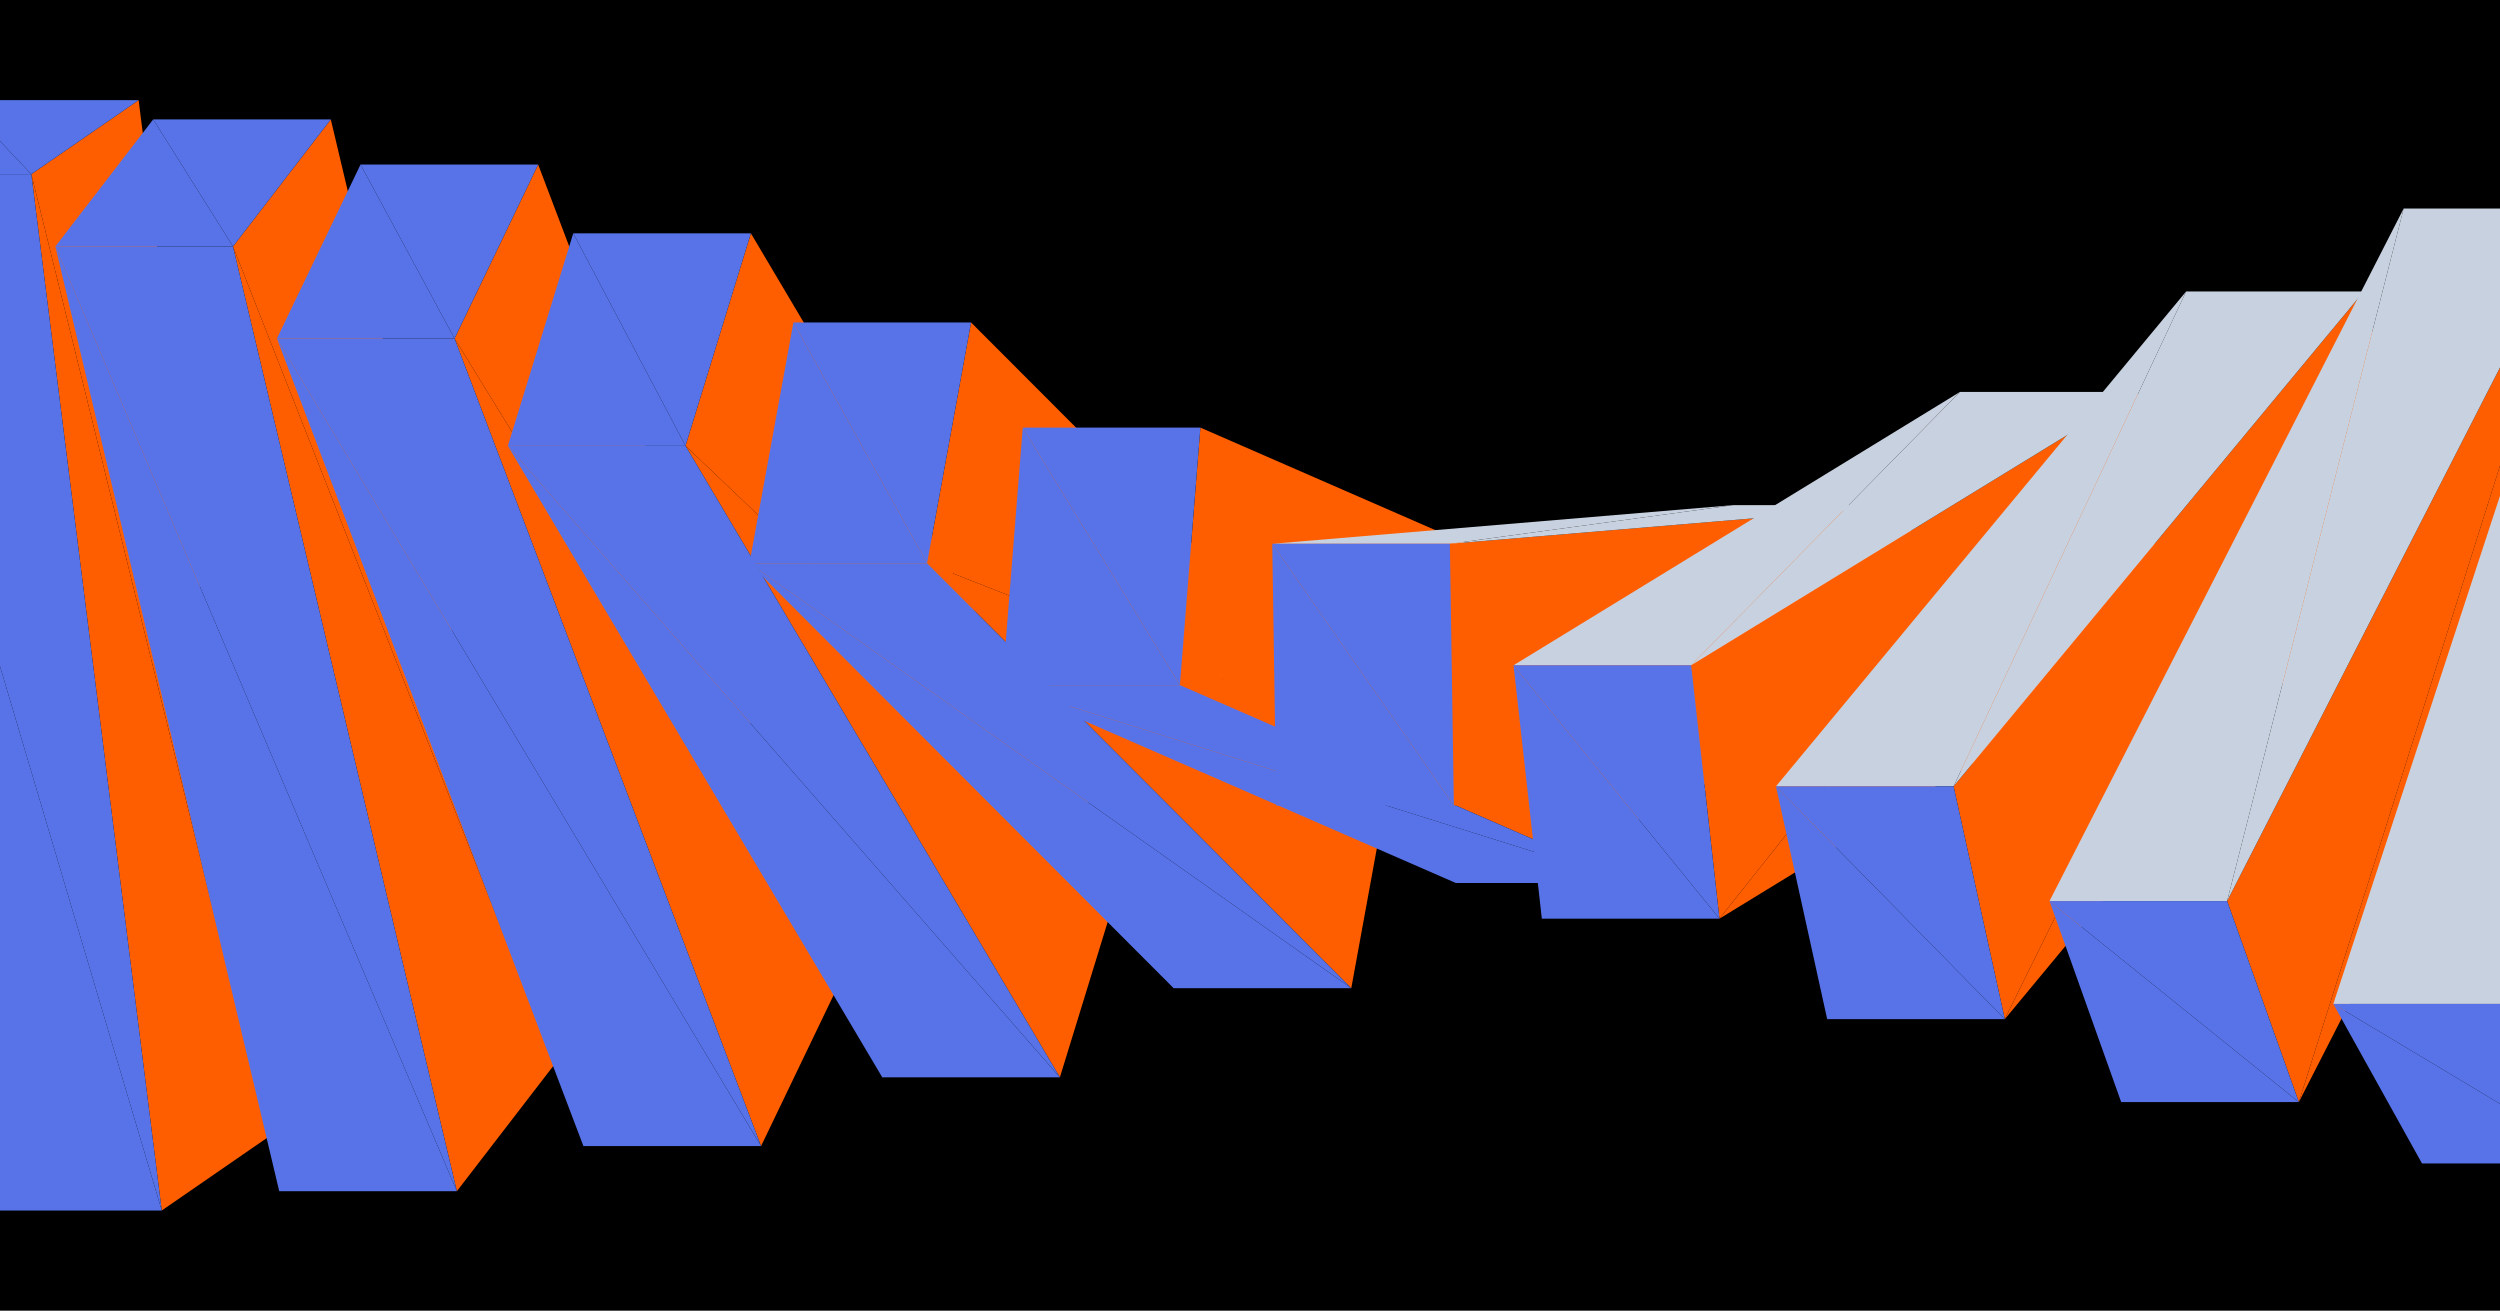
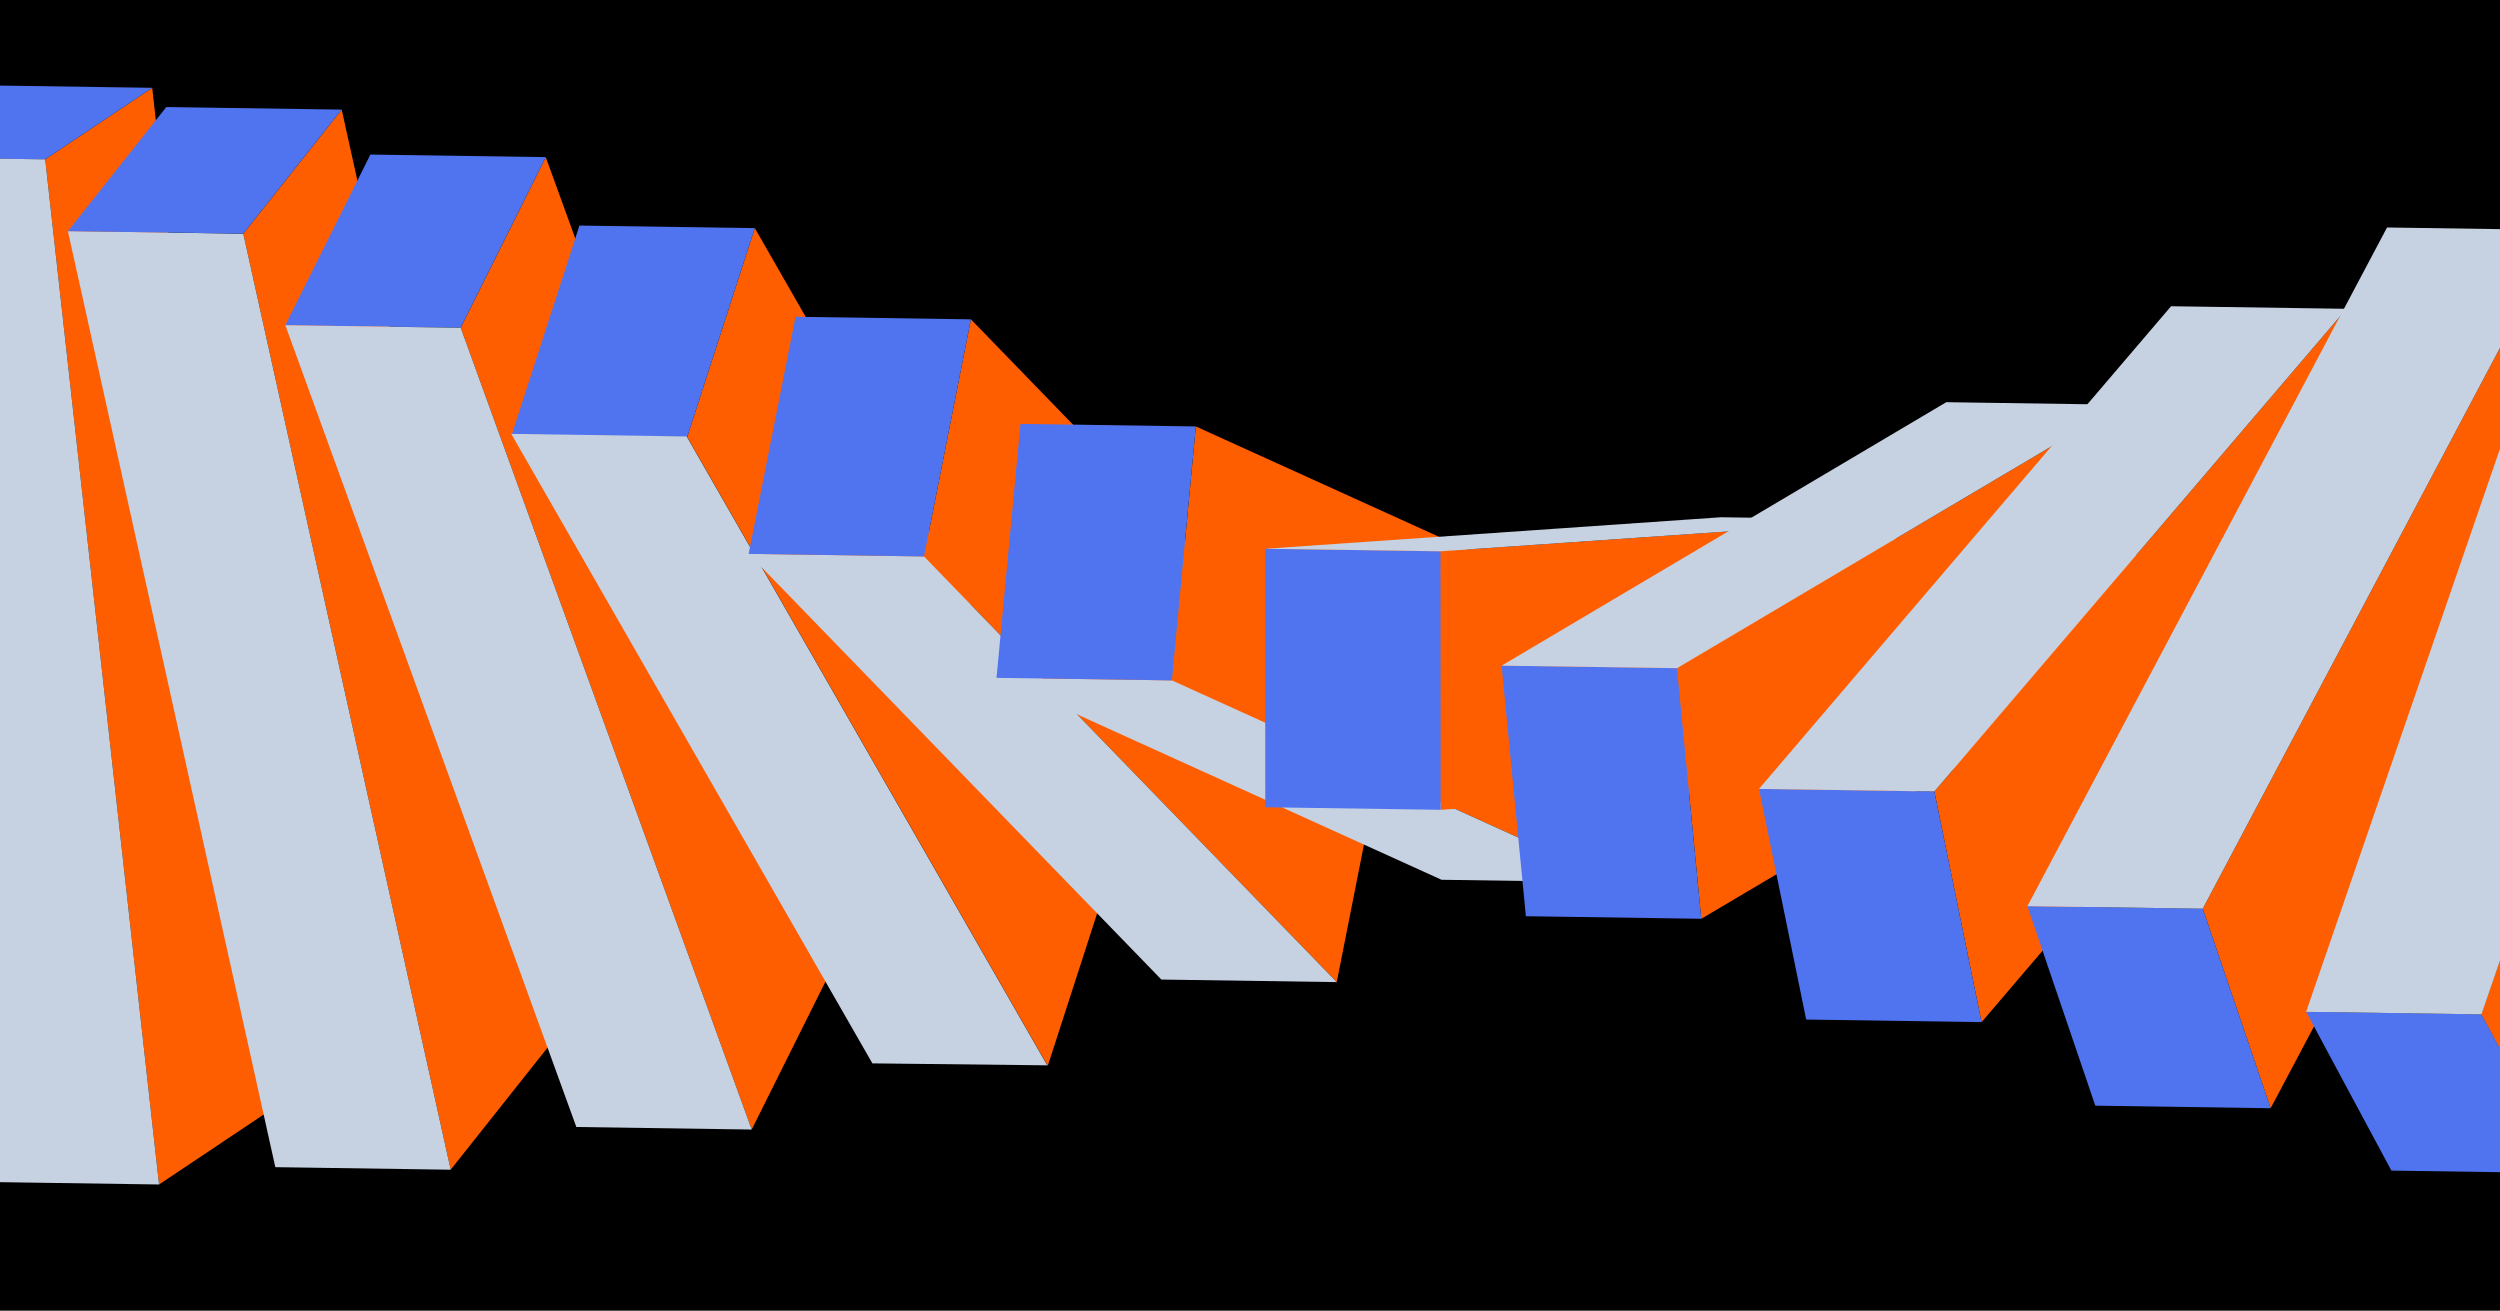
- <svg xmlns="http://www.w3.org/2000/svg" width="1030" height="540" viewBox="0 0 1030 540" fill="none">
-   <g clip-path="url(#clip0_1_41)">
-     <rect width="1030" height="540" fill="black" />
-     <path d="M12.909 71.755L66.642 498.731L110.848 468.229L12.909 71.755Z" fill="#FF5E00" />
-     <path d="M57.114 41.253L12.909 71.755L110.848 468.229L57.114 41.253Z" fill="#FF5E00" />
-     <path d="M-60.275 71.755L-6.541 498.731L66.642 498.731L-60.275 71.755Z" fill="#5773E7" />
-     <path d="M57.114 41.253L-16.07 41.253L12.909 71.755L57.114 41.253Z" fill="#5773E7" />
-     <path d="M-16.07 41.253L-60.275 71.755L12.908 71.755L-16.07 41.253Z" fill="#5773E7" />
-     <path d="M12.908 71.755L-60.275 71.755L66.642 498.731L12.908 71.755Z" fill="#5773E7" />
-     <path d="M95.994 101.556L188.226 490.783L228.523 438.428L95.994 101.556Z" fill="#FF5E00" />
-     <path d="M22.811 101.556L115.043 490.783L188.226 490.783L22.811 101.556Z" fill="#5773E7" />
-     <path d="M136.291 49.201L95.994 101.557L228.523 438.428L136.291 49.201Z" fill="#FF5E00" />
-     <path d="M95.994 101.556L22.811 101.556L188.226 490.783L95.994 101.556Z" fill="#5773E7" />
-     <path d="M136.291 49.201L63.108 49.201L95.994 101.557L136.291 49.201Z" fill="#5773E7" />
-     <path d="M63.108 49.201L22.811 101.557L95.994 101.557L63.108 49.201Z" fill="#5773E7" />
-     <path d="M187.274 139.477L313.558 472.193L348.004 400.507L187.274 139.477Z" fill="#FF5E00" />
-     <path d="M221.72 67.791L187.274 139.477L348.004 400.507L221.72 67.791Z" fill="#FF5E00" />
-     <path d="M221.72 67.791L148.537 67.791L187.274 139.477L221.72 67.791Z" fill="#5773E7" />
-     <path d="M148.537 67.791L114.091 139.477L187.274 139.477L148.537 67.791Z" fill="#5773E7" />
-     <path d="M114.091 139.477L240.375 472.193L313.558 472.193L114.091 139.477Z" fill="#5773E7" />
-     <path d="M187.274 139.477L114.091 139.477L313.558 472.193L187.274 139.477Z" fill="#5773E7" />
-     <path d="M282.428 183.689L436.676 443.854L463.612 356.295L282.428 183.689Z" fill="#FF5E00" />
-     <path d="M309.363 96.129L282.428 183.689L463.611 356.294L309.363 96.129Z" fill="#FF5E00" />
-     <path d="M309.363 96.129L236.179 96.129L282.428 183.689L309.363 96.129Z" fill="#5773E7" />
-     <path d="M236.179 96.129L209.244 183.689L282.427 183.689L236.179 96.129Z" fill="#5773E7" />
-     <path d="M209.244 183.689L363.493 443.854L436.677 443.854L209.244 183.689Z" fill="#5773E7" />
-     <path d="M282.428 183.689L209.244 183.689L436.677 443.854L282.428 183.689Z" fill="#5773E7" />
-     <path d="M308.765 232.062L483.543 407.135L556.726 407.135L308.765 232.062Z" fill="#5773E7" />
-     <path d="M381.949 232.062L556.727 407.135L574.852 307.922L381.949 232.062Z" fill="#FF5E00" />
-     <path d="M400.074 132.849L381.949 232.062L574.852 307.922L400.074 132.849Z" fill="#FF5E00" />
-     <path d="M381.949 232.062L308.765 232.062L556.726 407.135L381.949 232.062Z" fill="#5773E7" />
-     <path d="M400.074 132.849L326.89 132.849L381.948 232.062L400.074 132.849Z" fill="#5773E7" />
-     <path d="M326.891 132.849L308.765 232.062L381.949 232.062L326.891 132.849Z" fill="#5773E7" />
-     <path d="M412.936 282.263L599.817 363.805L673.001 363.805L412.936 282.263Z" fill="#5773E7" />
-     <path d="M486.119 282.263L673.001 363.805L681.443 257.721L486.119 282.263Z" fill="#FF5E00" />
-     <path d="M494.561 176.179L486.119 282.263L681.443 257.721L494.561 176.179Z" fill="#FF5E00" />
-     <path d="M486.119 282.263L412.936 282.263L673.001 363.805L486.119 282.263Z" fill="#5773E7" />
-     <path d="M421.378 176.179L412.935 282.263L486.119 282.263L421.378 176.179Z" fill="#5773E7" />
-     <path d="M494.561 176.179L421.378 176.179L486.119 282.263L494.561 176.179Z" fill="#5773E7" />
-     <path d="M598.997 331.872L788.974 315.953L787.326 208.112L598.997 331.872Z" fill="#FF5E00" />
-     <path d="M714.143 208.112L524.166 224.031L597.349 224.031L714.143 208.112Z" fill="#C8D1DF" />
-     <path d="M597.349 224.031L598.997 331.872L787.326 208.112L597.349 224.031Z" fill="#FF5E00" />
-     <path d="M524.165 224.031L525.814 331.872L598.997 331.872L524.165 224.031Z" fill="#5773E7" />
-     <path d="M597.349 224.031L524.165 224.031L598.997 331.872L597.349 224.031Z" fill="#5773E7" />
-     <path d="M787.326 208.112L714.142 208.112L597.349 224.031L787.326 208.112Z" fill="#C8D1DF" />
-     <path d="M708.414 378.499L892.328 265.885L880.67 161.486L708.414 378.499Z" fill="#FF5E00" />
-     <path d="M807.486 161.486L623.572 274.1L696.755 274.1L807.486 161.486Z" fill="#C8D1DF" />
-     <path d="M696.755 274.1L708.414 378.499L880.67 161.486L696.755 274.1Z" fill="#FF5E00" />
-     <path d="M623.572 274.1L635.231 378.499L708.414 378.499L623.572 274.1Z" fill="#5773E7" />
-     <path d="M696.755 274.1L623.572 274.1L708.414 378.499L696.755 274.1Z" fill="#5773E7" />
-     <path d="M880.67 161.486L807.486 161.486L696.755 274.1L880.67 161.486Z" fill="#C8D1DF" />
-     <path d="M825.983 419.895L994.969 216.015L973.862 120.089L825.983 419.895Z" fill="#FF5E00" />
-     <path d="M900.678 120.089L731.692 323.969L804.876 323.969L900.678 120.089Z" fill="#C8D1DF" />
-     <path d="M804.875 323.969L825.983 419.895L973.862 120.089L804.875 323.969Z" fill="#FF5E00" />
-     <path d="M731.692 323.969L752.8 419.895L825.983 419.895L731.692 323.969Z" fill="#5773E7" />
-     <path d="M804.876 323.969L731.692 323.969L825.983 419.895L804.876 323.969Z" fill="#5773E7" />
-     <path d="M973.862 120.089L900.678 120.089L804.875 323.969L973.862 120.089Z" fill="#C8D1DF" />
-     <path d="M947.117 454.065L1093.03 168.747L1063.49 85.92L947.117 454.065Z" fill="#FF5E00" />
-     <path d="M990.306 85.92L844.394 371.238L917.577 371.238L990.306 85.92Z" fill="#C8D1DF" />
-     <path d="M917.577 371.238L947.116 454.065L1063.49 85.92L917.577 371.238Z" fill="#FF5E00" />
-     <path d="M844.394 371.237L873.933 454.065L947.117 454.065L844.394 371.237Z" fill="#5773E7" />
-     <path d="M917.577 371.237L844.394 371.237L947.117 454.065L917.577 371.237Z" fill="#5773E7" />
-     <path d="M1063.49 85.92L990.306 85.92L917.577 371.238L1063.49 85.92Z" fill="#C8D1DF" />
-     <path d="M1077.13 60.623L961.325 413.625L1034.51 413.625L1077.13 60.623Z" fill="#C8D1DF" />
-     <path d="M961.325 413.625L997.872 479.361L1071.05 479.361L961.325 413.625Z" fill="#5773E7" />
-     <path d="M1034.51 413.625L961.325 413.625L1071.05 479.361L1034.51 413.625Z" fill="#5773E7" />
+ <svg xmlns="http://www.w3.org/2000/svg" fill="none" height="540" viewBox="0 0 1030 540" width="1030">
+   <clipPath id="a">
+     <path d="m0 0h1030v540h-1030z" />
+   </clipPath>
+   <clipPath id="b">
+     <path d="m0 0h724.572v1690.67h-724.572z" transform="matrix(.00000004 1 1 -.00000004 -252 -92.2858)" />
+   </clipPath>
+   <g clip-path="url(#a)">
+     <path d="m0 0h1030v540h-1030z" fill="#000" />
+     <g clip-path="url(#b)">
+       <path d="m62.713 36.175-44.088 29.479 46.902 422.359 44.087-29.48z" fill="#ff5e00" />
+       <path d="m62.712 36.176-72.259-1.055-44.086 29.474 72.259 1.061z" fill="#5074ef" />
+       <path d="m18.624 65.648-72.259-1.055 46.902 422.36 72.259 1.054z" fill="#c6d1e1" />
+       <path d="m140.776 45.163-40.542 51.114 85.457 385.63 40.543-51.102z" fill="#ff5e00" />
+       <path d="m100.233 96.284-72.26-1.055 85.457 385.641 72.26 1.055z" fill="#c6d1e1" />
+       <path d="m140.776 45.157-72.259-1.055-40.543 51.132 72.259 1.037z" fill="#5074ef" />
+       <path d="m224.858 64.743-35.046 70.282 119.895 330.335 35.044-70.284z" fill="#ff5e00" />
+       <path d="m224.858 64.735-72.259-1.055-35.046 70.298 72.261 1.041z" fill="#5074ef" />
+       <path d="m189.815 135.04-72.259-1.055 119.895 330.334 72.259 1.055z" fill="#c6d1e1" />
+       <path d="m310.982 93.984-27.857 86.066 148.553 259.1 27.855-86.063z" fill="#ff5e00" />
+       <path d="m310.985 93.987-72.259-1.055-27.855 86.072 72.258 1.048z" fill="#5074ef" />
+       <path d="m282.904 179.812-72.259-1.054 148.781 259.353 72.03.804z" fill="#c6d1e1" />
+       <path d="m400.017 131.568-19.326 97.699 170.048 175.354 19.326-97.671z" fill="#ff5e00" />
+       <path d="m380.691 229.25-72.259-1.055 170.048 175.381 72.259 1.055z" fill="#c6d1e1" />
+       <path d="m400.021 131.566-72.259-1.055-19.325 97.689 72.258 1.065z" fill="#5074ef" />
+       <path d="m482.823 280.318 183.347 83.206 9.864-104.623-183.348-83.206z" fill="#ff5e00" />
+       <path d="m482.823 280.316-72.259-1.055 183.347 83.206 72.259 1.055z" fill="#c6d1e1" />
+       <path d="m492.688 175.696-72.259-1.055-9.864 104.634 72.259 1.044z" fill="#5074ef" />
+       <path d="m593.56 333.644 187.807-12.981-.073-106.503-187.807 12.974z" fill="#ff5e00" />
+       <path d="m593.487 227.138-72.26-1.055.073 106.503 72.26 1.055z" fill="#5074ef" />
+       <path d="m781.294 214.16-72.259-1.054-187.808 12.99 72.26 1.045z" fill="#c6d1e1" />
+       <path d="m700.924 378.549 183.215-108.541-10.007-103.25-183.214 108.539z" fill="#ff5e00" />
+       <path d="m690.916 275.287-72.259-1.054 10.007 103.249 72.259 1.055z" fill="#5074ef" />
+       <path d="m874.133 166.756-72.259-1.055-183.217 108.551 72.261 1.045z" fill="#c6d1e1" />
+       <path d="m816.411 421.122 169.791-198.87-19.459-95.019-169.791 198.863z" fill="#ff5e00" />
+       <path d="m796.951 326.091-72.259-1.055 19.459 95.018 72.259 1.055z" fill="#5074ef" />
+       <path d="m966.743 127.226-72.26-1.054-169.788 198.86 72.257 1.064z" fill="#c6d1e1" />
+       <path d="m935.507 456.596 148.183-279.613-27.97-82.207-148.183 279.616z" fill="#ff5e00" />
+       <path d="m907.551 374.387-72.259-1.055 27.972 82.207 72.26 1.055z" fill="#5074ef" />
+       <path d="m1055.72 94.78-72.261-1.055-148.167 279.613 72.245 1.054z" fill="#c6d1e1" />
+       <path d="m1057.52 483.367 119.43-346.875-35.14-65.433-119.43 346.87z" fill="#ff5e00" />
+       <path d="m1022.38 417.929 35.14 65.433 84.29-412.309z" fill="#ff5e00" />
+       <path d="m1022.38 417.912-72.259-1.054 35.138 65.433 72.261 1.054z" fill="#5074ef" />
+       <path d="m1141.81 71.053-72.26-1.055-119.429 346.876 72.259 1.054z" fill="#c6d1e1" />
+     </g>
  </g>
-   <defs>
-     <clipPath id="clip0_1_41">
-       <rect width="1030" height="540" fill="white" />
-     </clipPath>
-   </defs>
</svg>
